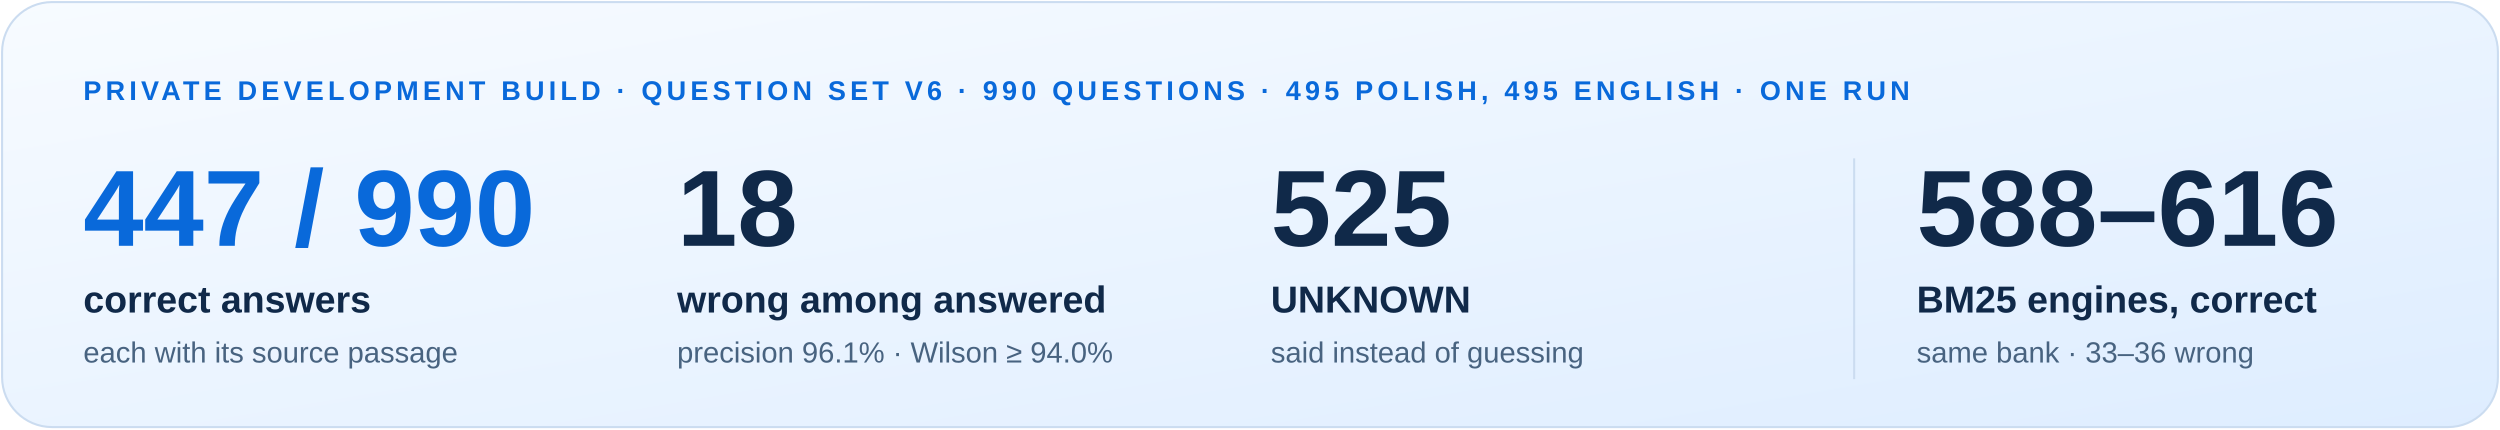
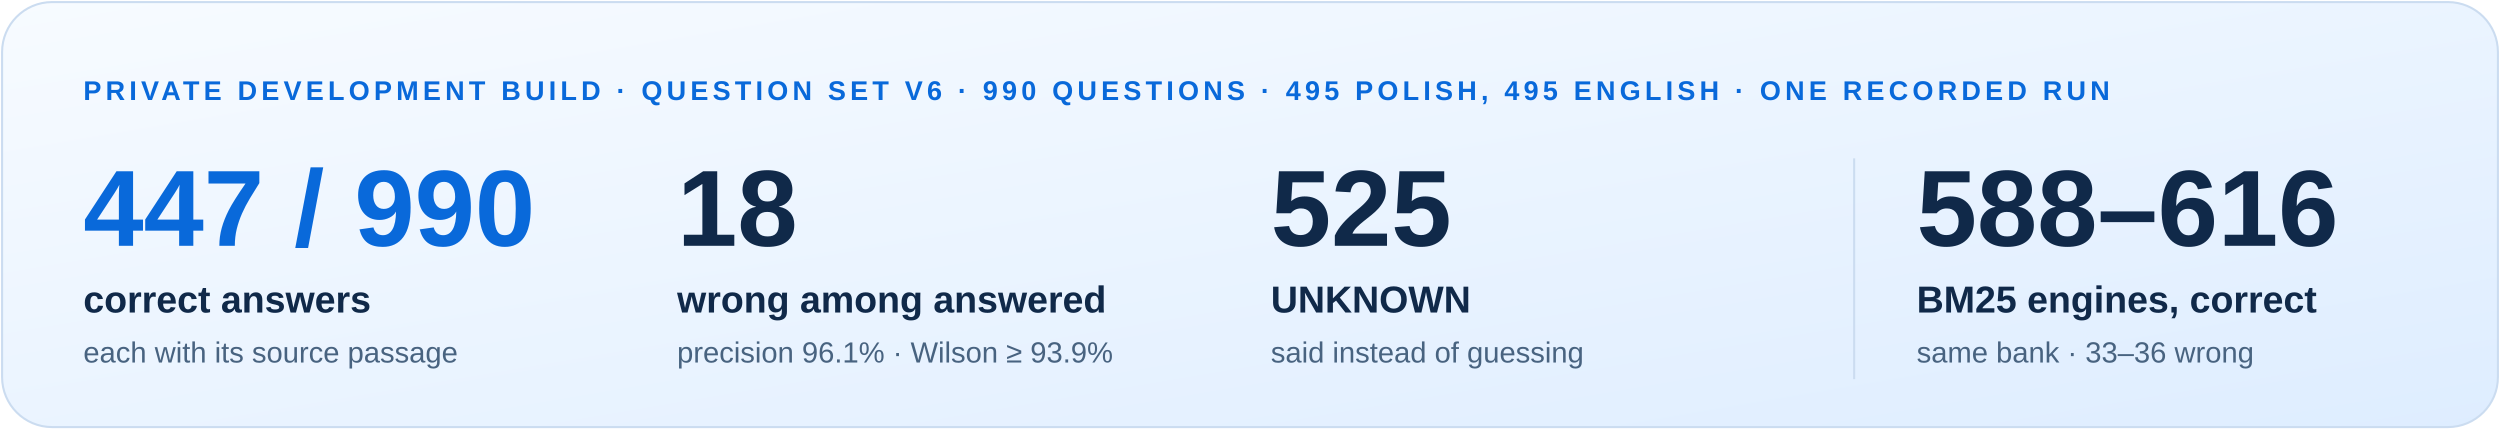
<svg xmlns="http://www.w3.org/2000/svg" width="1200" height="206" viewBox="0 0 1200 206" role="img" aria-labelledby="t d">
  <style>
text{font-family:Arial,Helvetica,sans-serif;fill:#102949}
.mono{font-family:ui-monospace,Consolas,"DejaVu Sans Mono",monospace;fill:#486380}
.kick{font-size:13px;font-weight:700;letter-spacing:2px;fill:#0969da}
.mut{fill:#486380}.b{font-weight:700}
</style>
  <defs>
    <linearGradient id="bg" x2="1" y2="1">
      <stop stop-color="#f7fbff" />
      <stop offset="1" stop-color="#deedff" />
    </linearGradient>
    <clipPath id="card">
      <rect x="1" y="1" width="1198" height="204" rx="24" />
    </clipPath>
  </defs>
  <rect x="1" y="1" width="1198" height="204" rx="24" fill="url(#bg)" stroke="#cbdcf0" />
-   <text class="kick" x="40" y="48">PRIVATE DEVELOPMENT BUILD · QUESTION SET V6 · 990 QUESTIONS · 495 POLISH, 495 ENGLISH · ONE RUN</text>
+   <text class="kick" x="40" y="48">PRIVATE DEVELOPMENT BUILD · QUESTION SET V6 · 990 QUESTIONS · 495 POLISH, 495 ENGLISH · ONE RECORDED RUN</text>
  <text x="40" y="118" font-size="52" class="b" style="fill:#0969da">447 / 990</text>
  <text x="40" y="150" font-size="18" class="b">correct answers</text>
  <text x="40" y="174" font-size="14" class="mut">each with its source passage</text>
  <text x="325" y="118" font-size="52" class="b" style="fill:#102949">18</text>
  <text x="325" y="150" font-size="18" class="b">wrong among answered</text>
-   <text x="325" y="174" font-size="14" class="mut">precision 96.1% · Wilson ≥ 94.0%</text>
+   <text x="325" y="174" font-size="14" class="mut">precision 96.1% · Wilson ≥ 93.9%</text>
  <text x="610" y="118" font-size="52" class="b" style="fill:#102949">525</text>
  <text x="610" y="150" font-size="18" class="b">UNKNOWN</text>
  <text x="610" y="174" font-size="14" class="mut">said instead of guessing</text>
  <path d="M890 76V182" stroke="#cbdcf0" />
  <text x="920" y="118" font-size="52" class="b">588–616</text>
  <text x="920" y="150" font-size="18" class="b">BM25 engines, correct</text>
  <text x="920" y="174" font-size="14" class="mut">same bank · 33–36 wrong</text>
</svg>
